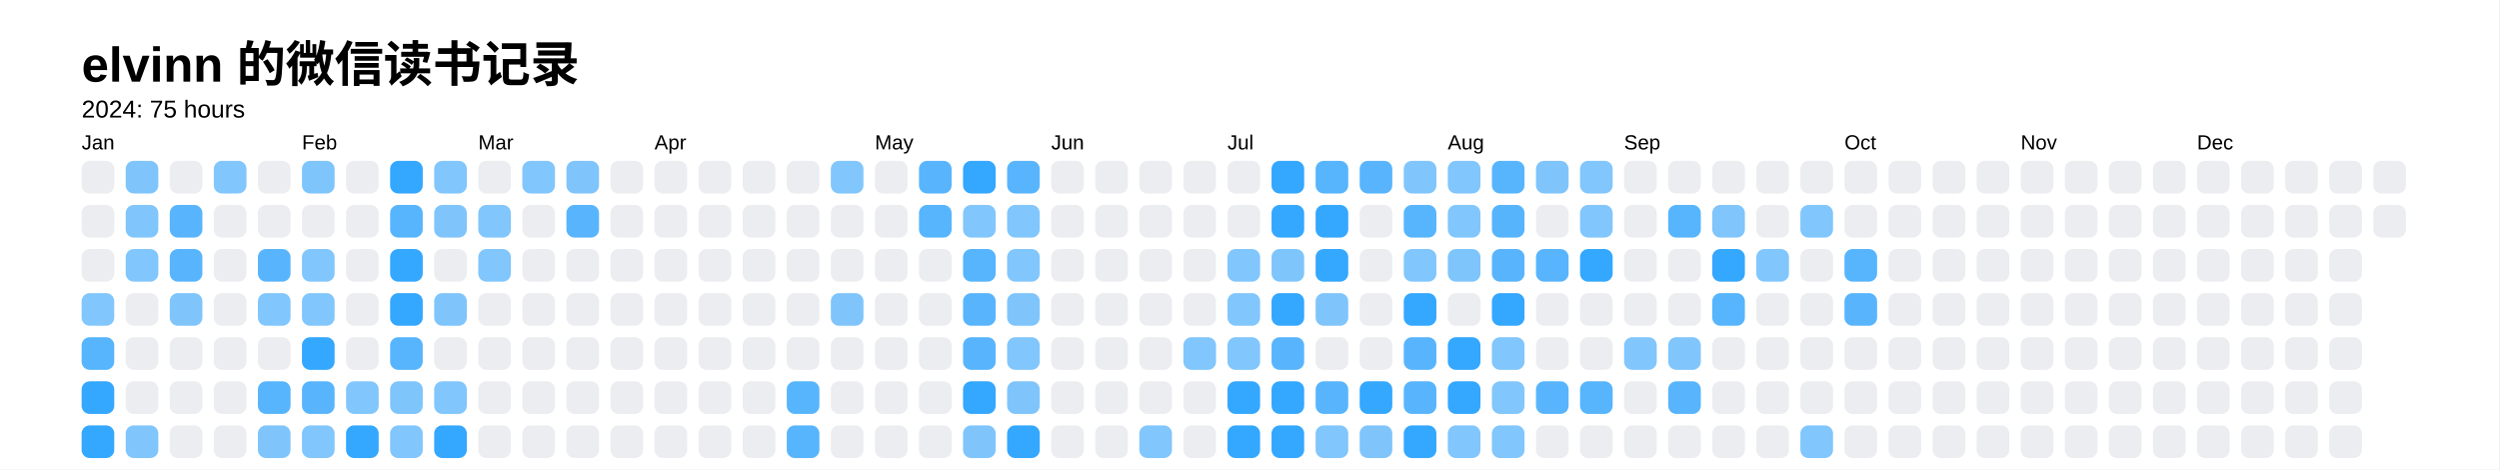
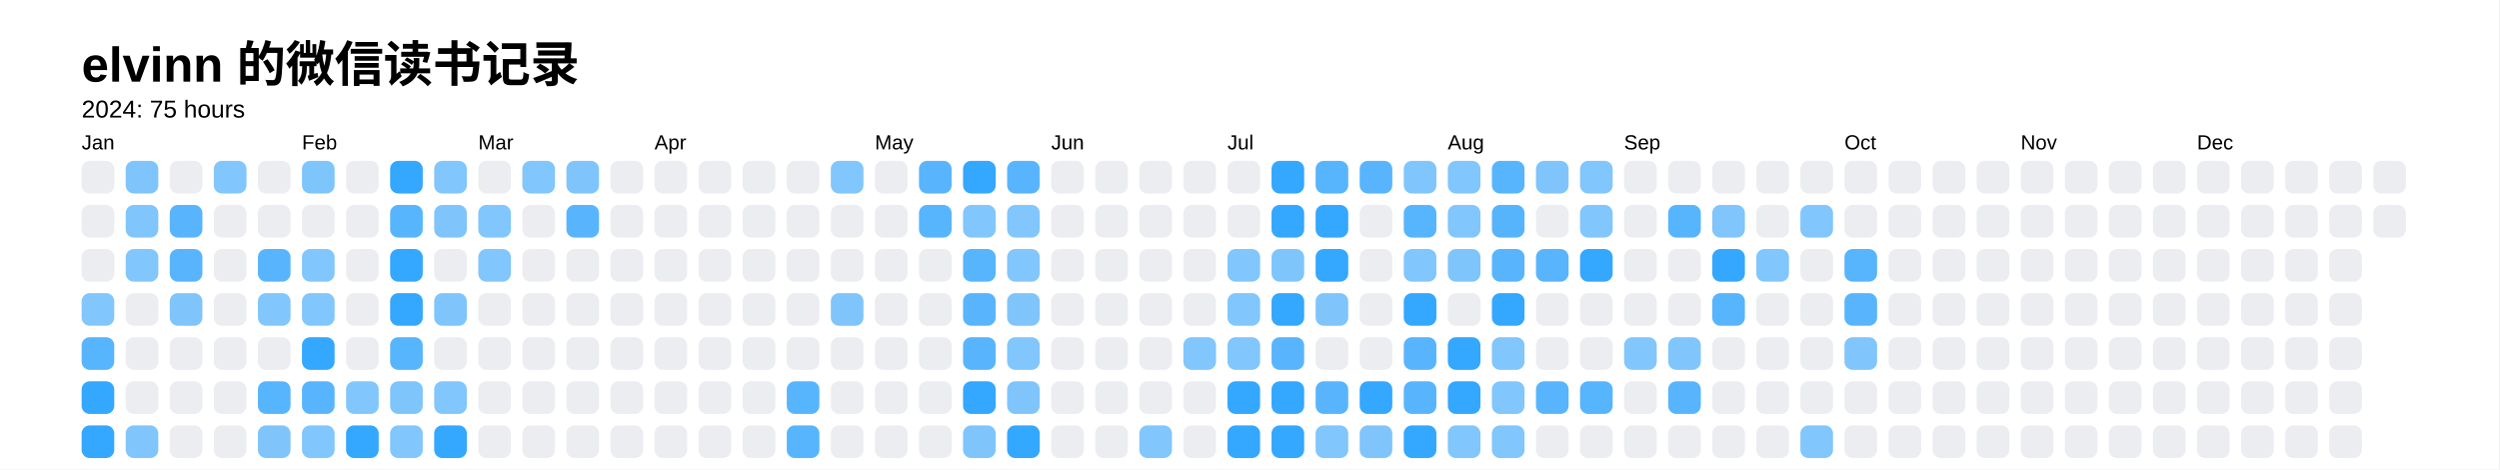
<svg xmlns="http://www.w3.org/2000/svg" baseProfile="full" height="57.5mm" version="1.1" viewBox="0,0,306.2,57.5" width="306.2mm">
  <defs />
  <rect fill="#FFFFFF" height="57.5" width="306.2" x="0" y="0" />
  <text fill="#000000" style="font-size:6px; font-family:Arial; font-weight:bold;" x="10" y="10">elvinn 的微信读书记录</text>
  <text fill="#000000" style="font-size:3px; font-family:Arial;" x="10" y="14.4">2024: 75 hours</text>
  <text fill="#000000" style="font-size:2.5px; font-family:Arial" x="10" y="18.3">Jan</text>
  <rect fill="#EBEDF0" height="4" rx="1" ry="1" width="4" x="10" y="19.7" />
  <rect fill="#EBEDF0" height="4" rx="1" ry="1" width="4" x="10" y="25.1" />
  <rect fill="#EBEDF0" height="4" rx="1" ry="1" width="4" x="10" y="30.5" />
  <rect fill="#81c6fc" height="4" rx="1" ry="1" width="4" x="10" y="35.9" />
  <rect fill="#57b5fd" height="4" rx="1" ry="1" width="4" x="10" y="41.3" />
  <rect fill="#34A7FF" height="4" rx="1" ry="1" width="4" x="10" y="46.7" />
  <rect fill="#34A7FF" height="4" rx="1" ry="1" width="4" x="10" y="52.1" />
  <rect fill="#7fc5fc" height="4" rx="1" ry="1" width="4" x="15.4" y="19.7" />
  <rect fill="#80c6fc" height="4" rx="1" ry="1" width="4" x="15.4" y="25.1" />
  <rect fill="#81c6fc" height="4" rx="1" ry="1" width="4" x="15.4" y="30.5" />
  <rect fill="#EBEDF0" height="4" rx="1" ry="1" width="4" x="15.4" y="35.9" />
  <rect fill="#EBEDF0" height="4" rx="1" ry="1" width="4" x="15.4" y="41.3" />
  <rect fill="#EBEDF0" height="4" rx="1" ry="1" width="4" x="15.4" y="46.7" />
  <rect fill="#80c6fc" height="4" rx="1" ry="1" width="4" x="15.4" y="52.1" />
  <rect fill="#EBEDF0" height="4" rx="1" ry="1" width="4" x="20.8" y="19.7" />
  <rect fill="#58b5fd" height="4" rx="1" ry="1" width="4" x="20.8" y="25.1" />
  <rect fill="#58b5fd" height="4" rx="1" ry="1" width="4" x="20.8" y="30.5" />
  <rect fill="#7fc5fc" height="4" rx="1" ry="1" width="4" x="20.8" y="35.9" />
  <rect fill="#EBEDF0" height="4" rx="1" ry="1" width="4" x="20.8" y="41.3" />
  <rect fill="#EBEDF0" height="4" rx="1" ry="1" width="4" x="20.8" y="46.7" />
  <rect fill="#EBEDF0" height="4" rx="1" ry="1" width="4" x="20.8" y="52.1" />
  <rect fill="#81c6fc" height="4" rx="1" ry="1" width="4" x="26.2" y="19.7" />
  <rect fill="#EBEDF0" height="4" rx="1" ry="1" width="4" x="26.2" y="25.1" />
  <rect fill="#EBEDF0" height="4" rx="1" ry="1" width="4" x="26.2" y="30.5" />
  <rect fill="#EBEDF0" height="4" rx="1" ry="1" width="4" x="26.2" y="35.9" />
  <rect fill="#EBEDF0" height="4" rx="1" ry="1" width="4" x="26.2" y="41.3" />
  <rect fill="#EBEDF0" height="4" rx="1" ry="1" width="4" x="26.2" y="46.7" />
  <rect fill="#EBEDF0" height="4" rx="1" ry="1" width="4" x="26.2" y="52.1" />
  <rect fill="#EBEDF0" height="4" rx="1" ry="1" width="4" x="31.6" y="19.7" />
  <rect fill="#EBEDF0" height="4" rx="1" ry="1" width="4" x="31.6" y="25.1" />
  <rect fill="#58b5fd" height="4" rx="1" ry="1" width="4" x="31.6" y="30.5" />
  <rect fill="#81c6fc" height="4" rx="1" ry="1" width="4" x="31.6" y="35.9" />
  <rect fill="#EBEDF0" height="4" rx="1" ry="1" width="4" x="31.6" y="41.3" />
  <rect fill="#57b5fd" height="4" rx="1" ry="1" width="4" x="31.6" y="46.7" />
  <rect fill="#7fc5fc" height="4" rx="1" ry="1" width="4" x="31.6" y="52.1" />
  <text fill="#000000" style="font-size:2.5px; font-family:Arial" x="37.0" y="18.3">Feb</text>
  <rect fill="#7ec5fc" height="4" rx="1" ry="1" width="4" x="37.0" y="19.7" />
  <rect fill="#EBEDF0" height="4" rx="1" ry="1" width="4" x="37.0" y="25.1" />
  <rect fill="#81c6fc" height="4" rx="1" ry="1" width="4" x="37.0" y="30.5" />
  <rect fill="#81c6fc" height="4" rx="1" ry="1" width="4" x="37.0" y="35.9" />
  <rect fill="#34A7FF" height="4" rx="1" ry="1" width="4" x="37.0" y="41.3" />
  <rect fill="#58b5fd" height="4" rx="1" ry="1" width="4" x="37.0" y="46.7" />
  <rect fill="#81c6fc" height="4" rx="1" ry="1" width="4" x="37.0" y="52.1" />
  <rect fill="#EBEDF0" height="4" rx="1" ry="1" width="4" x="42.4" y="19.7" />
  <rect fill="#EBEDF0" height="4" rx="1" ry="1" width="4" x="42.4" y="25.1" />
  <rect fill="#EBEDF0" height="4" rx="1" ry="1" width="4" x="42.4" y="30.5" />
  <rect fill="#EBEDF0" height="4" rx="1" ry="1" width="4" x="42.4" y="35.9" />
  <rect fill="#EBEDF0" height="4" rx="1" ry="1" width="4" x="42.4" y="41.3" />
  <rect fill="#81c6fc" height="4" rx="1" ry="1" width="4" x="42.4" y="46.7" />
  <rect fill="#34A7FF" height="4" rx="1" ry="1" width="4" x="42.4" y="52.1" />
  <rect fill="#34A7FF" height="4" rx="1" ry="1" width="4" x="47.8" y="19.7" />
  <rect fill="#57b5fd" height="4" rx="1" ry="1" width="4" x="47.8" y="25.1" />
  <rect fill="#34A7FF" height="4" rx="1" ry="1" width="4" x="47.8" y="30.5" />
  <rect fill="#34A7FF" height="4" rx="1" ry="1" width="4" x="47.8" y="35.9" />
  <rect fill="#57b5fd" height="4" rx="1" ry="1" width="4" x="47.8" y="41.3" />
  <rect fill="#7ec5fc" height="4" rx="1" ry="1" width="4" x="47.8" y="46.7" />
  <rect fill="#81c6fc" height="4" rx="1" ry="1" width="4" x="47.8" y="52.1" />
  <rect fill="#81c6fc" height="4" rx="1" ry="1" width="4" x="53.2" y="19.7" />
  <rect fill="#7fc5fc" height="4" rx="1" ry="1" width="4" x="53.2" y="25.1" />
  <rect fill="#EBEDF0" height="4" rx="1" ry="1" width="4" x="53.2" y="30.5" />
  <rect fill="#7fc5fc" height="4" rx="1" ry="1" width="4" x="53.2" y="35.9" />
  <rect fill="#EBEDF0" height="4" rx="1" ry="1" width="4" x="53.2" y="41.3" />
  <rect fill="#81c6fc" height="4" rx="1" ry="1" width="4" x="53.2" y="46.7" />
  <rect fill="#34A7FF" height="4" rx="1" ry="1" width="4" x="53.2" y="52.1" />
  <text fill="#000000" style="font-size:2.5px; font-family:Arial" x="58.6" y="18.3">Mar</text>
  <rect fill="#EBEDF0" height="4" rx="1" ry="1" width="4" x="58.6" y="19.7" />
  <rect fill="#81c6fc" height="4" rx="1" ry="1" width="4" x="58.6" y="25.1" />
  <rect fill="#81c6fc" height="4" rx="1" ry="1" width="4" x="58.6" y="30.5" />
  <rect fill="#EBEDF0" height="4" rx="1" ry="1" width="4" x="58.6" y="35.9" />
  <rect fill="#EBEDF0" height="4" rx="1" ry="1" width="4" x="58.6" y="41.3" />
  <rect fill="#EBEDF0" height="4" rx="1" ry="1" width="4" x="58.6" y="46.7" />
  <rect fill="#EBEDF0" height="4" rx="1" ry="1" width="4" x="58.6" y="52.1" />
  <rect fill="#81c6fc" height="4" rx="1" ry="1" width="4" x="64" y="19.7" />
  <rect fill="#EBEDF0" height="4" rx="1" ry="1" width="4" x="64" y="25.1" />
  <rect fill="#EBEDF0" height="4" rx="1" ry="1" width="4" x="64" y="30.5" />
  <rect fill="#EBEDF0" height="4" rx="1" ry="1" width="4" x="64" y="35.9" />
  <rect fill="#EBEDF0" height="4" rx="1" ry="1" width="4" x="64" y="41.3" />
  <rect fill="#EBEDF0" height="4" rx="1" ry="1" width="4" x="64" y="46.7" />
  <rect fill="#EBEDF0" height="4" rx="1" ry="1" width="4" x="64" y="52.1" />
  <rect fill="#7fc5fc" height="4" rx="1" ry="1" width="4" x="69.4" y="19.7" />
  <rect fill="#58b5fd" height="4" rx="1" ry="1" width="4" x="69.4" y="25.1" />
  <rect fill="#EBEDF0" height="4" rx="1" ry="1" width="4" x="69.4" y="30.5" />
  <rect fill="#EBEDF0" height="4" rx="1" ry="1" width="4" x="69.4" y="35.9" />
  <rect fill="#EBEDF0" height="4" rx="1" ry="1" width="4" x="69.4" y="41.3" />
  <rect fill="#EBEDF0" height="4" rx="1" ry="1" width="4" x="69.4" y="46.7" />
  <rect fill="#EBEDF0" height="4" rx="1" ry="1" width="4" x="69.4" y="52.1" />
  <rect fill="#EBEDF0" height="4" rx="1" ry="1" width="4" x="74.8" y="19.7" />
  <rect fill="#EBEDF0" height="4" rx="1" ry="1" width="4" x="74.8" y="25.1" />
  <rect fill="#EBEDF0" height="4" rx="1" ry="1" width="4" x="74.8" y="30.5" />
  <rect fill="#EBEDF0" height="4" rx="1" ry="1" width="4" x="74.8" y="35.9" />
  <rect fill="#EBEDF0" height="4" rx="1" ry="1" width="4" x="74.8" y="41.3" />
  <rect fill="#EBEDF0" height="4" rx="1" ry="1" width="4" x="74.8" y="46.7" />
  <rect fill="#EBEDF0" height="4" rx="1" ry="1" width="4" x="74.8" y="52.1" />
  <text fill="#000000" style="font-size:2.5px; font-family:Arial" x="80.2" y="18.3">Apr</text>
  <rect fill="#EBEDF0" height="4" rx="1" ry="1" width="4" x="80.2" y="19.7" />
  <rect fill="#EBEDF0" height="4" rx="1" ry="1" width="4" x="80.2" y="25.1" />
  <rect fill="#EBEDF0" height="4" rx="1" ry="1" width="4" x="80.2" y="30.5" />
  <rect fill="#EBEDF0" height="4" rx="1" ry="1" width="4" x="80.2" y="35.9" />
  <rect fill="#EBEDF0" height="4" rx="1" ry="1" width="4" x="80.2" y="41.3" />
  <rect fill="#EBEDF0" height="4" rx="1" ry="1" width="4" x="80.2" y="46.7" />
  <rect fill="#EBEDF0" height="4" rx="1" ry="1" width="4" x="80.2" y="52.1" />
  <rect fill="#EBEDF0" height="4" rx="1" ry="1" width="4" x="85.6" y="19.7" />
  <rect fill="#EBEDF0" height="4" rx="1" ry="1" width="4" x="85.6" y="25.1" />
  <rect fill="#EBEDF0" height="4" rx="1" ry="1" width="4" x="85.6" y="30.5" />
  <rect fill="#EBEDF0" height="4" rx="1" ry="1" width="4" x="85.6" y="35.9" />
  <rect fill="#EBEDF0" height="4" rx="1" ry="1" width="4" x="85.6" y="41.3" />
  <rect fill="#EBEDF0" height="4" rx="1" ry="1" width="4" x="85.6" y="46.7" />
  <rect fill="#EBEDF0" height="4" rx="1" ry="1" width="4" x="85.6" y="52.1" />
  <rect fill="#EBEDF0" height="4" rx="1" ry="1" width="4" x="91" y="19.7" />
  <rect fill="#EBEDF0" height="4" rx="1" ry="1" width="4" x="91" y="25.1" />
  <rect fill="#EBEDF0" height="4" rx="1" ry="1" width="4" x="91" y="30.5" />
  <rect fill="#EBEDF0" height="4" rx="1" ry="1" width="4" x="91" y="35.9" />
  <rect fill="#EBEDF0" height="4" rx="1" ry="1" width="4" x="91" y="41.3" />
  <rect fill="#EBEDF0" height="4" rx="1" ry="1" width="4" x="91" y="46.7" />
  <rect fill="#EBEDF0" height="4" rx="1" ry="1" width="4" x="91" y="52.1" />
  <rect fill="#EBEDF0" height="4" rx="1" ry="1" width="4" x="96.4" y="19.7" />
  <rect fill="#EBEDF0" height="4" rx="1" ry="1" width="4" x="96.4" y="25.1" />
  <rect fill="#EBEDF0" height="4" rx="1" ry="1" width="4" x="96.4" y="30.5" />
  <rect fill="#EBEDF0" height="4" rx="1" ry="1" width="4" x="96.4" y="35.9" />
  <rect fill="#EBEDF0" height="4" rx="1" ry="1" width="4" x="96.4" y="41.3" />
  <rect fill="#57b5fd" height="4" rx="1" ry="1" width="4" x="96.4" y="46.7" />
  <rect fill="#57b5fd" height="4" rx="1" ry="1" width="4" x="96.4" y="52.1" />
  <rect fill="#81c6fc" height="4" rx="1" ry="1" width="4" x="101.8" y="19.7" />
  <rect fill="#EBEDF0" height="4" rx="1" ry="1" width="4" x="101.8" y="25.1" />
  <rect fill="#EBEDF0" height="4" rx="1" ry="1" width="4" x="101.8" y="30.5" />
  <rect fill="#7fc5fc" height="4" rx="1" ry="1" width="4" x="101.8" y="35.9" />
  <rect fill="#EBEDF0" height="4" rx="1" ry="1" width="4" x="101.8" y="41.3" />
  <rect fill="#EBEDF0" height="4" rx="1" ry="1" width="4" x="101.8" y="46.7" />
  <rect fill="#EBEDF0" height="4" rx="1" ry="1" width="4" x="101.8" y="52.1" />
  <text fill="#000000" style="font-size:2.5px; font-family:Arial" x="107.2" y="18.3">May</text>
  <rect fill="#EBEDF0" height="4" rx="1" ry="1" width="4" x="107.2" y="19.7" />
  <rect fill="#EBEDF0" height="4" rx="1" ry="1" width="4" x="107.2" y="25.1" />
  <rect fill="#EBEDF0" height="4" rx="1" ry="1" width="4" x="107.2" y="30.5" />
  <rect fill="#EBEDF0" height="4" rx="1" ry="1" width="4" x="107.2" y="35.9" />
  <rect fill="#EBEDF0" height="4" rx="1" ry="1" width="4" x="107.2" y="41.3" />
  <rect fill="#EBEDF0" height="4" rx="1" ry="1" width="4" x="107.2" y="46.7" />
  <rect fill="#EBEDF0" height="4" rx="1" ry="1" width="4" x="107.2" y="52.1" />
  <rect fill="#58b5fd" height="4" rx="1" ry="1" width="4" x="112.6" y="19.7" />
  <rect fill="#57b5fd" height="4" rx="1" ry="1" width="4" x="112.6" y="25.1" />
  <rect fill="#EBEDF0" height="4" rx="1" ry="1" width="4" x="112.6" y="30.5" />
  <rect fill="#EBEDF0" height="4" rx="1" ry="1" width="4" x="112.6" y="35.9" />
  <rect fill="#EBEDF0" height="4" rx="1" ry="1" width="4" x="112.6" y="41.3" />
  <rect fill="#EBEDF0" height="4" rx="1" ry="1" width="4" x="112.6" y="46.7" />
  <rect fill="#EBEDF0" height="4" rx="1" ry="1" width="4" x="112.6" y="52.1" />
  <rect fill="#34A7FF" height="4" rx="1" ry="1" width="4" x="118" y="19.7" />
  <rect fill="#81c6fc" height="4" rx="1" ry="1" width="4" x="118" y="25.1" />
  <rect fill="#56b5fd" height="4" rx="1" ry="1" width="4" x="118" y="30.5" />
  <rect fill="#58b5fd" height="4" rx="1" ry="1" width="4" x="118" y="35.9" />
  <rect fill="#58b5fd" height="4" rx="1" ry="1" width="4" x="118" y="41.3" />
  <rect fill="#34A7FF" height="4" rx="1" ry="1" width="4" x="118" y="46.7" />
  <rect fill="#7fc5fc" height="4" rx="1" ry="1" width="4" x="118" y="52.1" />
  <rect fill="#58b5fd" height="4" rx="1" ry="1" width="4" x="123.4" y="19.7" />
  <rect fill="#81c6fc" height="4" rx="1" ry="1" width="4" x="123.4" y="25.1" />
  <rect fill="#81c6fc" height="4" rx="1" ry="1" width="4" x="123.4" y="30.5" />
  <rect fill="#7fc5fc" height="4" rx="1" ry="1" width="4" x="123.4" y="35.9" />
  <rect fill="#81c6fc" height="4" rx="1" ry="1" width="4" x="123.4" y="41.3" />
  <rect fill="#7fc5fc" height="4" rx="1" ry="1" width="4" x="123.4" y="46.7" />
  <rect fill="#34A7FF" height="4" rx="1" ry="1" width="4" x="123.4" y="52.1" />
  <text fill="#000000" style="font-size:2.5px; font-family:Arial" x="128.8" y="18.3">Jun</text>
  <rect fill="#EBEDF0" height="4" rx="1" ry="1" width="4" x="128.8" y="19.7" />
  <rect fill="#EBEDF0" height="4" rx="1" ry="1" width="4" x="128.8" y="25.1" />
  <rect fill="#EBEDF0" height="4" rx="1" ry="1" width="4" x="128.8" y="30.5" />
  <rect fill="#EBEDF0" height="4" rx="1" ry="1" width="4" x="128.8" y="35.9" />
  <rect fill="#EBEDF0" height="4" rx="1" ry="1" width="4" x="128.8" y="41.3" />
  <rect fill="#EBEDF0" height="4" rx="1" ry="1" width="4" x="128.8" y="46.7" />
  <rect fill="#EBEDF0" height="4" rx="1" ry="1" width="4" x="128.8" y="52.1" />
  <rect fill="#EBEDF0" height="4" rx="1" ry="1" width="4" x="134.2" y="19.7" />
  <rect fill="#EBEDF0" height="4" rx="1" ry="1" width="4" x="134.2" y="25.1" />
  <rect fill="#EBEDF0" height="4" rx="1" ry="1" width="4" x="134.2" y="30.5" />
  <rect fill="#EBEDF0" height="4" rx="1" ry="1" width="4" x="134.2" y="35.9" />
  <rect fill="#EBEDF0" height="4" rx="1" ry="1" width="4" x="134.2" y="41.3" />
  <rect fill="#EBEDF0" height="4" rx="1" ry="1" width="4" x="134.2" y="46.7" />
  <rect fill="#EBEDF0" height="4" rx="1" ry="1" width="4" x="134.2" y="52.1" />
  <rect fill="#EBEDF0" height="4" rx="1" ry="1" width="4" x="139.6" y="19.7" />
  <rect fill="#EBEDF0" height="4" rx="1" ry="1" width="4" x="139.6" y="25.1" />
  <rect fill="#EBEDF0" height="4" rx="1" ry="1" width="4" x="139.6" y="30.5" />
  <rect fill="#EBEDF0" height="4" rx="1" ry="1" width="4" x="139.6" y="35.9" />
  <rect fill="#EBEDF0" height="4" rx="1" ry="1" width="4" x="139.6" y="41.3" />
  <rect fill="#EBEDF0" height="4" rx="1" ry="1" width="4" x="139.6" y="46.7" />
  <rect fill="#81c6fc" height="4" rx="1" ry="1" width="4" x="139.6" y="52.1" />
  <rect fill="#EBEDF0" height="4" rx="1" ry="1" width="4" x="145" y="19.7" />
  <rect fill="#EBEDF0" height="4" rx="1" ry="1" width="4" x="145" y="25.1" />
  <rect fill="#EBEDF0" height="4" rx="1" ry="1" width="4" x="145" y="30.5" />
  <rect fill="#EBEDF0" height="4" rx="1" ry="1" width="4" x="145" y="35.9" />
  <rect fill="#81c6fc" height="4" rx="1" ry="1" width="4" x="145" y="41.3" />
  <rect fill="#EBEDF0" height="4" rx="1" ry="1" width="4" x="145" y="46.7" />
  <rect fill="#EBEDF0" height="4" rx="1" ry="1" width="4" x="145" y="52.1" />
  <text fill="#000000" style="font-size:2.5px; font-family:Arial" x="150.4" y="18.3">Jul</text>
  <rect fill="#EBEDF0" height="4" rx="1" ry="1" width="4" x="150.4" y="19.7" />
  <rect fill="#EBEDF0" height="4" rx="1" ry="1" width="4" x="150.4" y="25.1" />
  <rect fill="#81c6fc" height="4" rx="1" ry="1" width="4" x="150.4" y="30.5" />
  <rect fill="#81c6fc" height="4" rx="1" ry="1" width="4" x="150.4" y="35.9" />
  <rect fill="#81c6fc" height="4" rx="1" ry="1" width="4" x="150.4" y="41.3" />
  <rect fill="#34A7FF" height="4" rx="1" ry="1" width="4" x="150.4" y="46.7" />
  <rect fill="#34A7FF" height="4" rx="1" ry="1" width="4" x="150.4" y="52.1" />
  <rect fill="#34A7FF" height="4" rx="1" ry="1" width="4" x="155.8" y="19.7" />
  <rect fill="#34A7FF" height="4" rx="1" ry="1" width="4" x="155.8" y="25.1" />
  <rect fill="#7ec5fc" height="4" rx="1" ry="1" width="4" x="155.8" y="30.5" />
  <rect fill="#34A7FF" height="4" rx="1" ry="1" width="4" x="155.8" y="35.9" />
  <rect fill="#58b5fd" height="4" rx="1" ry="1" width="4" x="155.8" y="41.3" />
  <rect fill="#34A7FF" height="4" rx="1" ry="1" width="4" x="155.8" y="46.7" />
  <rect fill="#34A7FF" height="4" rx="1" ry="1" width="4" x="155.8" y="52.1" />
  <rect fill="#57b5fd" height="4" rx="1" ry="1" width="4" x="161.2" y="19.7" />
  <rect fill="#34A7FF" height="4" rx="1" ry="1" width="4" x="161.2" y="25.1" />
  <rect fill="#34A7FF" height="4" rx="1" ry="1" width="4" x="161.2" y="30.5" />
  <rect fill="#7fc5fc" height="4" rx="1" ry="1" width="4" x="161.2" y="35.9" />
  <rect fill="#EBEDF0" height="4" rx="1" ry="1" width="4" x="161.2" y="41.3" />
  <rect fill="#58b5fd" height="4" rx="1" ry="1" width="4" x="161.2" y="46.7" />
  <rect fill="#81c6fc" height="4" rx="1" ry="1" width="4" x="161.2" y="52.1" />
  <rect fill="#58b5fd" height="4" rx="1" ry="1" width="4" x="166.6" y="19.7" />
  <rect fill="#EBEDF0" height="4" rx="1" ry="1" width="4" x="166.6" y="25.1" />
  <rect fill="#EBEDF0" height="4" rx="1" ry="1" width="4" x="166.6" y="30.5" />
  <rect fill="#EBEDF0" height="4" rx="1" ry="1" width="4" x="166.6" y="35.9" />
  <rect fill="#EBEDF0" height="4" rx="1" ry="1" width="4" x="166.6" y="41.3" />
  <rect fill="#34A7FF" height="4" rx="1" ry="1" width="4" x="166.6" y="46.7" />
  <rect fill="#7fc5fc" height="4" rx="1" ry="1" width="4" x="166.6" y="52.1" />
  <rect fill="#80c5fc" height="4" rx="1" ry="1" width="4" x="172" y="19.7" />
  <rect fill="#57b5fd" height="4" rx="1" ry="1" width="4" x="172" y="25.1" />
  <rect fill="#81c6fc" height="4" rx="1" ry="1" width="4" x="172" y="30.5" />
  <rect fill="#34A7FF" height="4" rx="1" ry="1" width="4" x="172" y="35.9" />
  <rect fill="#58b5fd" height="4" rx="1" ry="1" width="4" x="172" y="41.3" />
  <rect fill="#58b5fd" height="4" rx="1" ry="1" width="4" x="172" y="46.7" />
  <rect fill="#34A7FF" height="4" rx="1" ry="1" width="4" x="172" y="52.1" />
  <text fill="#000000" style="font-size:2.5px; font-family:Arial" x="177.4" y="18.3">Aug</text>
  <rect fill="#81c6fc" height="4" rx="1" ry="1" width="4" x="177.4" y="19.7" />
  <rect fill="#81c6fc" height="4" rx="1" ry="1" width="4" x="177.4" y="25.1" />
  <rect fill="#7ec5fc" height="4" rx="1" ry="1" width="4" x="177.4" y="30.5" />
  <rect fill="#EBEDF0" height="4" rx="1" ry="1" width="4" x="177.4" y="35.9" />
  <rect fill="#34A7FF" height="4" rx="1" ry="1" width="4" x="177.4" y="41.3" />
  <rect fill="#34A7FF" height="4" rx="1" ry="1" width="4" x="177.4" y="46.7" />
  <rect fill="#81c6fc" height="4" rx="1" ry="1" width="4" x="177.4" y="52.1" />
  <rect fill="#57b5fd" height="4" rx="1" ry="1" width="4" x="182.8" y="19.7" />
  <rect fill="#56b4fd" height="4" rx="1" ry="1" width="4" x="182.8" y="25.1" />
  <rect fill="#58b5fd" height="4" rx="1" ry="1" width="4" x="182.8" y="30.5" />
  <rect fill="#34A7FF" height="4" rx="1" ry="1" width="4" x="182.8" y="35.9" />
  <rect fill="#81c6fc" height="4" rx="1" ry="1" width="4" x="182.8" y="41.3" />
  <rect fill="#81c6fc" height="4" rx="1" ry="1" width="4" x="182.8" y="46.7" />
  <rect fill="#81c6fc" height="4" rx="1" ry="1" width="4" x="182.8" y="52.1" />
  <rect fill="#7fc5fc" height="4" rx="1" ry="1" width="4" x="188.2" y="19.7" />
  <rect fill="#EBEDF0" height="4" rx="1" ry="1" width="4" x="188.2" y="25.1" />
  <rect fill="#58b5fd" height="4" rx="1" ry="1" width="4" x="188.2" y="30.5" />
  <rect fill="#EBEDF0" height="4" rx="1" ry="1" width="4" x="188.2" y="35.9" />
  <rect fill="#EBEDF0" height="4" rx="1" ry="1" width="4" x="188.2" y="41.3" />
  <rect fill="#58b5fd" height="4" rx="1" ry="1" width="4" x="188.2" y="46.7" />
  <rect fill="#EBEDF0" height="4" rx="1" ry="1" width="4" x="188.2" y="52.1" />
  <rect fill="#81c6fc" height="4" rx="1" ry="1" width="4" x="193.6" y="19.7" />
  <rect fill="#81c6fc" height="4" rx="1" ry="1" width="4" x="193.6" y="25.1" />
  <rect fill="#34A7FF" height="4" rx="1" ry="1" width="4" x="193.6" y="30.5" />
  <rect fill="#EBEDF0" height="4" rx="1" ry="1" width="4" x="193.6" y="35.9" />
  <rect fill="#EBEDF0" height="4" rx="1" ry="1" width="4" x="193.6" y="41.3" />
  <rect fill="#57b5fd" height="4" rx="1" ry="1" width="4" x="193.6" y="46.7" />
  <rect fill="#EBEDF0" height="4" rx="1" ry="1" width="4" x="193.6" y="52.1" />
  <text fill="#000000" style="font-size:2.5px; font-family:Arial" x="199" y="18.3">Sep</text>
  <rect fill="#EBEDF0" height="4" rx="1" ry="1" width="4" x="199" y="19.7" />
  <rect fill="#EBEDF0" height="4" rx="1" ry="1" width="4" x="199" y="25.1" />
  <rect fill="#EBEDF0" height="4" rx="1" ry="1" width="4" x="199" y="30.5" />
  <rect fill="#EBEDF0" height="4" rx="1" ry="1" width="4" x="199" y="35.9" />
  <rect fill="#81c6fc" height="4" rx="1" ry="1" width="4" x="199" y="41.3" />
  <rect fill="#EBEDF0" height="4" rx="1" ry="1" width="4" x="199" y="46.7" />
  <rect fill="#EBEDF0" height="4" rx="1" ry="1" width="4" x="199" y="52.1" />
  <rect fill="#EBEDF0" height="4" rx="1" ry="1" width="4" x="204.4" y="19.7" />
  <rect fill="#57b5fd" height="4" rx="1" ry="1" width="4" x="204.4" y="25.1" />
  <rect fill="#EBEDF0" height="4" rx="1" ry="1" width="4" x="204.4" y="30.5" />
  <rect fill="#EBEDF0" height="4" rx="1" ry="1" width="4" x="204.4" y="35.9" />
  <rect fill="#80c6fc" height="4" rx="1" ry="1" width="4" x="204.4" y="41.3" />
  <rect fill="#58b5fd" height="4" rx="1" ry="1" width="4" x="204.4" y="46.7" />
  <rect fill="#EBEDF0" height="4" rx="1" ry="1" width="4" x="204.4" y="52.1" />
  <rect fill="#EBEDF0" height="4" rx="1" ry="1" width="4" x="209.8" y="19.7" />
  <rect fill="#80c5fc" height="4" rx="1" ry="1" width="4" x="209.8" y="25.1" />
  <rect fill="#34A7FF" height="4" rx="1" ry="1" width="4" x="209.8" y="30.5" />
  <rect fill="#57b5fd" height="4" rx="1" ry="1" width="4" x="209.8" y="35.9" />
  <rect fill="#EBEDF0" height="4" rx="1" ry="1" width="4" x="209.8" y="41.3" />
  <rect fill="#EBEDF0" height="4" rx="1" ry="1" width="4" x="209.8" y="46.7" />
  <rect fill="#EBEDF0" height="4" rx="1" ry="1" width="4" x="209.8" y="52.1" />
  <rect fill="#EBEDF0" height="4" rx="1" ry="1" width="4" x="215.2" y="19.7" />
  <rect fill="#EBEDF0" height="4" rx="1" ry="1" width="4" x="215.2" y="25.1" />
  <rect fill="#81c6fc" height="4" rx="1" ry="1" width="4" x="215.2" y="30.5" />
  <rect fill="#EBEDF0" height="4" rx="1" ry="1" width="4" x="215.2" y="35.9" />
  <rect fill="#EBEDF0" height="4" rx="1" ry="1" width="4" x="215.2" y="41.3" />
  <rect fill="#EBEDF0" height="4" rx="1" ry="1" width="4" x="215.2" y="46.7" />
  <rect fill="#EBEDF0" height="4" rx="1" ry="1" width="4" x="215.2" y="52.1" />
  <rect fill="#EBEDF0" height="4" rx="1" ry="1" width="4" x="220.6" y="19.7" />
  <rect fill="#81c6fc" height="4" rx="1" ry="1" width="4" x="220.6" y="25.1" />
  <rect fill="#EBEDF0" height="4" rx="1" ry="1" width="4" x="220.6" y="30.5" />
  <rect fill="#EBEDF0" height="4" rx="1" ry="1" width="4" x="220.6" y="35.9" />
  <rect fill="#EBEDF0" height="4" rx="1" ry="1" width="4" x="220.6" y="41.3" />
  <rect fill="#EBEDF0" height="4" rx="1" ry="1" width="4" x="220.6" y="46.7" />
  <rect fill="#81c6fc" height="4" rx="1" ry="1" width="4" x="220.6" y="52.1" />
  <text fill="#000000" style="font-size:2.5px; font-family:Arial" x="226" y="18.3">Oct</text>
  <rect fill="#EBEDF0" height="4" rx="1" ry="1" width="4" x="226" y="19.7" />
  <rect fill="#EBEDF0" height="4" rx="1" ry="1" width="4" x="226" y="25.1" />
  <rect fill="#57b5fd" height="4" rx="1" ry="1" width="4" x="226" y="30.5" />
  <rect fill="#58b5fd" height="4" rx="1" ry="1" width="4" x="226" y="35.9" />
-   <rect fill="#EBEDF0" height="4" rx="1" ry="1" width="4" x="226" y="41.3" />
+   <rect fill="#80c6fc" height="4" rx="1" ry="1" width="4" x="226" y="41.3" />
  <rect fill="#EBEDF0" height="4" rx="1" ry="1" width="4" x="226" y="46.7" />
  <rect fill="#EBEDF0" height="4" rx="1" ry="1" width="4" x="226" y="52.1" />
  <rect fill="#EBEDF0" height="4" rx="1" ry="1" width="4" x="231.4" y="19.7" />
  <rect fill="#EBEDF0" height="4" rx="1" ry="1" width="4" x="231.4" y="25.1" />
  <rect fill="#EBEDF0" height="4" rx="1" ry="1" width="4" x="231.4" y="30.5" />
  <rect fill="#EBEDF0" height="4" rx="1" ry="1" width="4" x="231.4" y="35.9" />
  <rect fill="#EBEDF0" height="4" rx="1" ry="1" width="4" x="231.4" y="41.3" />
  <rect fill="#EBEDF0" height="4" rx="1" ry="1" width="4" x="231.4" y="46.7" />
  <rect fill="#EBEDF0" height="4" rx="1" ry="1" width="4" x="231.4" y="52.1" />
  <rect fill="#EBEDF0" height="4" rx="1" ry="1" width="4" x="236.8" y="19.7" />
  <rect fill="#EBEDF0" height="4" rx="1" ry="1" width="4" x="236.8" y="25.1" />
  <rect fill="#EBEDF0" height="4" rx="1" ry="1" width="4" x="236.8" y="30.5" />
  <rect fill="#EBEDF0" height="4" rx="1" ry="1" width="4" x="236.8" y="35.9" />
  <rect fill="#EBEDF0" height="4" rx="1" ry="1" width="4" x="236.8" y="41.3" />
  <rect fill="#EBEDF0" height="4" rx="1" ry="1" width="4" x="236.8" y="46.7" />
  <rect fill="#EBEDF0" height="4" rx="1" ry="1" width="4" x="236.8" y="52.1" />
  <rect fill="#EBEDF0" height="4" rx="1" ry="1" width="4" x="242.2" y="19.7" />
  <rect fill="#EBEDF0" height="4" rx="1" ry="1" width="4" x="242.2" y="25.1" />
  <rect fill="#EBEDF0" height="4" rx="1" ry="1" width="4" x="242.2" y="30.5" />
  <rect fill="#EBEDF0" height="4" rx="1" ry="1" width="4" x="242.2" y="35.9" />
  <rect fill="#EBEDF0" height="4" rx="1" ry="1" width="4" x="242.2" y="41.3" />
  <rect fill="#EBEDF0" height="4" rx="1" ry="1" width="4" x="242.2" y="46.7" />
  <rect fill="#EBEDF0" height="4" rx="1" ry="1" width="4" x="242.2" y="52.1" />
  <text fill="#000000" style="font-size:2.5px; font-family:Arial" x="247.6" y="18.3">Nov</text>
  <rect fill="#EBEDF0" height="4" rx="1" ry="1" width="4" x="247.6" y="19.7" />
  <rect fill="#EBEDF0" height="4" rx="1" ry="1" width="4" x="247.6" y="25.1" />
  <rect fill="#EBEDF0" height="4" rx="1" ry="1" width="4" x="247.6" y="30.5" />
  <rect fill="#EBEDF0" height="4" rx="1" ry="1" width="4" x="247.6" y="35.9" />
  <rect fill="#EBEDF0" height="4" rx="1" ry="1" width="4" x="247.6" y="41.3" />
  <rect fill="#EBEDF0" height="4" rx="1" ry="1" width="4" x="247.6" y="46.7" />
  <rect fill="#EBEDF0" height="4" rx="1" ry="1" width="4" x="247.6" y="52.1" />
  <rect fill="#EBEDF0" height="4" rx="1" ry="1" width="4" x="253" y="19.7" />
  <rect fill="#EBEDF0" height="4" rx="1" ry="1" width="4" x="253" y="25.1" />
  <rect fill="#EBEDF0" height="4" rx="1" ry="1" width="4" x="253" y="30.5" />
  <rect fill="#EBEDF0" height="4" rx="1" ry="1" width="4" x="253" y="35.9" />
  <rect fill="#EBEDF0" height="4" rx="1" ry="1" width="4" x="253" y="41.3" />
  <rect fill="#EBEDF0" height="4" rx="1" ry="1" width="4" x="253" y="46.7" />
  <rect fill="#EBEDF0" height="4" rx="1" ry="1" width="4" x="253" y="52.1" />
  <rect fill="#EBEDF0" height="4" rx="1" ry="1" width="4" x="258.4" y="19.7" />
  <rect fill="#EBEDF0" height="4" rx="1" ry="1" width="4" x="258.4" y="25.1" />
  <rect fill="#EBEDF0" height="4" rx="1" ry="1" width="4" x="258.4" y="30.5" />
  <rect fill="#EBEDF0" height="4" rx="1" ry="1" width="4" x="258.4" y="35.9" />
  <rect fill="#EBEDF0" height="4" rx="1" ry="1" width="4" x="258.4" y="41.3" />
  <rect fill="#EBEDF0" height="4" rx="1" ry="1" width="4" x="258.4" y="46.7" />
  <rect fill="#EBEDF0" height="4" rx="1" ry="1" width="4" x="258.4" y="52.1" />
  <rect fill="#EBEDF0" height="4" rx="1" ry="1" width="4" x="263.8" y="19.7" />
  <rect fill="#EBEDF0" height="4" rx="1" ry="1" width="4" x="263.8" y="25.1" />
  <rect fill="#EBEDF0" height="4" rx="1" ry="1" width="4" x="263.8" y="30.5" />
  <rect fill="#EBEDF0" height="4" rx="1" ry="1" width="4" x="263.8" y="35.9" />
  <rect fill="#EBEDF0" height="4" rx="1" ry="1" width="4" x="263.8" y="41.3" />
  <rect fill="#EBEDF0" height="4" rx="1" ry="1" width="4" x="263.8" y="46.7" />
  <rect fill="#EBEDF0" height="4" rx="1" ry="1" width="4" x="263.8" y="52.1" />
  <text fill="#000000" style="font-size:2.5px; font-family:Arial" x="269.2" y="18.3">Dec</text>
  <rect fill="#EBEDF0" height="4" rx="1" ry="1" width="4" x="269.2" y="19.7" />
  <rect fill="#EBEDF0" height="4" rx="1" ry="1" width="4" x="269.2" y="25.1" />
  <rect fill="#EBEDF0" height="4" rx="1" ry="1" width="4" x="269.2" y="30.5" />
  <rect fill="#EBEDF0" height="4" rx="1" ry="1" width="4" x="269.2" y="35.9" />
  <rect fill="#EBEDF0" height="4" rx="1" ry="1" width="4" x="269.2" y="41.3" />
  <rect fill="#EBEDF0" height="4" rx="1" ry="1" width="4" x="269.2" y="46.7" />
  <rect fill="#EBEDF0" height="4" rx="1" ry="1" width="4" x="269.2" y="52.1" />
  <rect fill="#EBEDF0" height="4" rx="1" ry="1" width="4" x="274.6" y="19.7" />
  <rect fill="#EBEDF0" height="4" rx="1" ry="1" width="4" x="274.6" y="25.1" />
  <rect fill="#EBEDF0" height="4" rx="1" ry="1" width="4" x="274.6" y="30.5" />
  <rect fill="#EBEDF0" height="4" rx="1" ry="1" width="4" x="274.6" y="35.9" />
  <rect fill="#EBEDF0" height="4" rx="1" ry="1" width="4" x="274.6" y="41.3" />
  <rect fill="#EBEDF0" height="4" rx="1" ry="1" width="4" x="274.6" y="46.7" />
  <rect fill="#EBEDF0" height="4" rx="1" ry="1" width="4" x="274.6" y="52.1" />
  <rect fill="#EBEDF0" height="4" rx="1" ry="1" width="4" x="280" y="19.7" />
  <rect fill="#EBEDF0" height="4" rx="1" ry="1" width="4" x="280" y="25.1" />
  <rect fill="#EBEDF0" height="4" rx="1" ry="1" width="4" x="280" y="30.5" />
  <rect fill="#EBEDF0" height="4" rx="1" ry="1" width="4" x="280" y="35.9" />
  <rect fill="#EBEDF0" height="4" rx="1" ry="1" width="4" x="280" y="41.3" />
  <rect fill="#EBEDF0" height="4" rx="1" ry="1" width="4" x="280" y="46.7" />
  <rect fill="#EBEDF0" height="4" rx="1" ry="1" width="4" x="280" y="52.1" />
  <rect fill="#EBEDF0" height="4" rx="1" ry="1" width="4" x="285.4" y="19.7" />
  <rect fill="#EBEDF0" height="4" rx="1" ry="1" width="4" x="285.4" y="25.1" />
  <rect fill="#EBEDF0" height="4" rx="1" ry="1" width="4" x="285.4" y="30.5" />
  <rect fill="#EBEDF0" height="4" rx="1" ry="1" width="4" x="285.4" y="35.9" />
  <rect fill="#EBEDF0" height="4" rx="1" ry="1" width="4" x="285.4" y="41.3" />
  <rect fill="#EBEDF0" height="4" rx="1" ry="1" width="4" x="285.4" y="46.7" />
  <rect fill="#EBEDF0" height="4" rx="1" ry="1" width="4" x="285.4" y="52.1" />
  <rect fill="#EBEDF0" height="4" rx="1" ry="1" width="4" x="290.8" y="19.7" />
  <rect fill="#EBEDF0" height="4" rx="1" ry="1" width="4" x="290.8" y="25.1" />
</svg>
